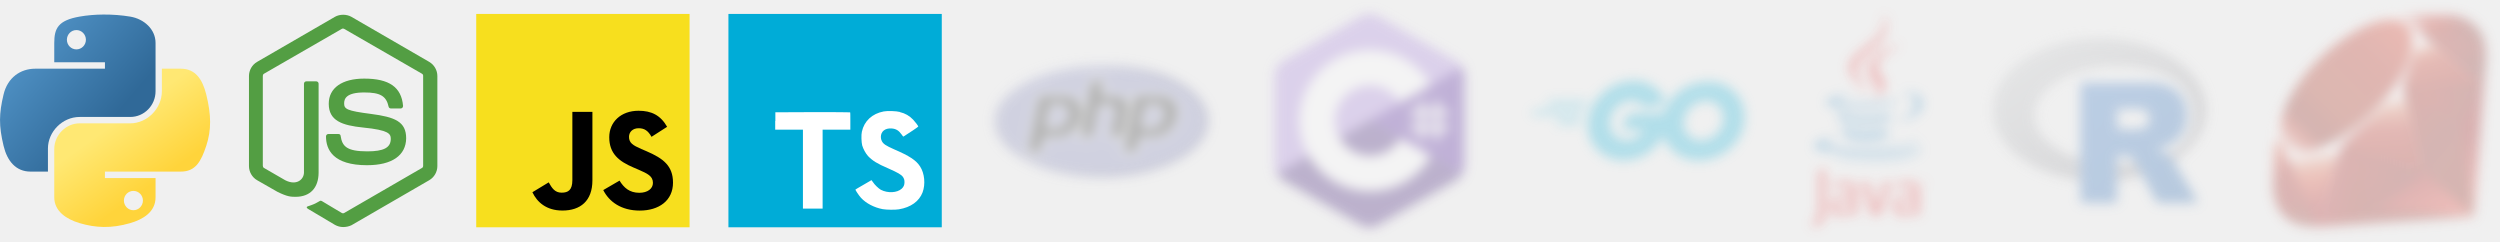
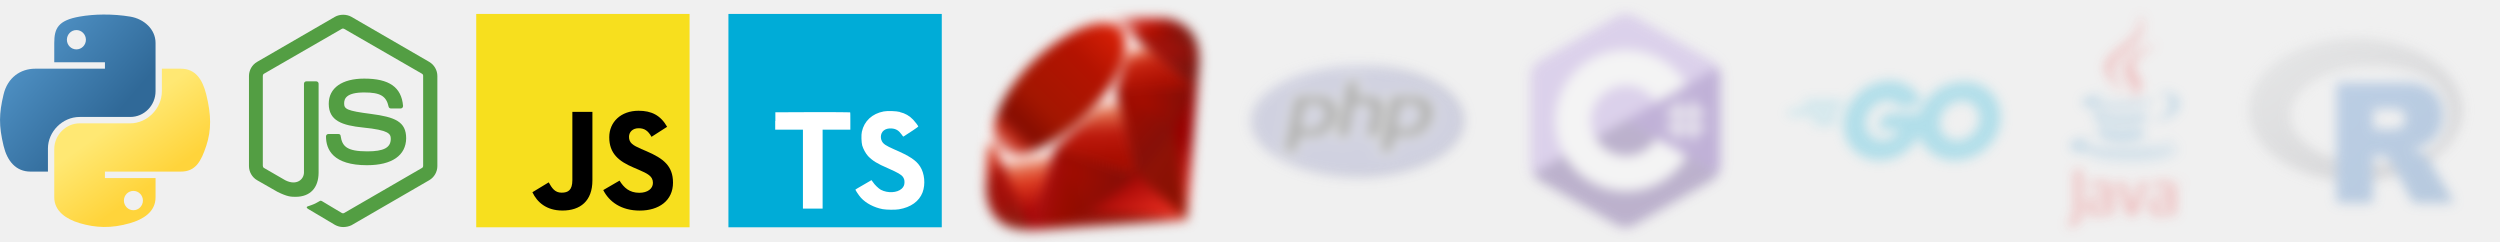
<svg xmlns="http://www.w3.org/2000/svg" xmlns:xlink="http://www.w3.org/1999/xlink" width="196.374mm" height="18.948mm" viewBox="0 0 196.374 18.948" version="1.1" id="svg4439" xml:space="preserve">
  <defs id="defs4436">
    <linearGradient id="linearGradient2795">
      <stop style="stop-color:#b8b8b8;stop-opacity:0.498;" offset="0" id="stop2797" />
      <stop style="stop-color:#7f7f7f;stop-opacity:0;" offset="1" id="stop2799" />
    </linearGradient>
    <linearGradient id="linearGradient2787">
      <stop style="stop-color:#7f7f7f;stop-opacity:0.5;" offset="0" id="stop2789" />
      <stop style="stop-color:#7f7f7f;stop-opacity:0;" offset="1" id="stop2791" />
    </linearGradient>
    <linearGradient id="linearGradient3676">
      <stop style="stop-color:#b2b2b2;stop-opacity:0.5;" offset="0" id="stop3678" />
      <stop style="stop-color:#b3b3b3;stop-opacity:0;" offset="1" id="stop3680" />
    </linearGradient>
    <linearGradient id="linearGradient3236">
      <stop style="stop-color:#f4f4f4;stop-opacity:1" offset="0" id="stop3244" />
      <stop style="stop-color:white;stop-opacity:1" offset="1" id="stop3240" />
    </linearGradient>
    <linearGradient id="linearGradient4671">
      <stop style="stop-color:#ffd43b;stop-opacity:1;" offset="0" id="stop4673" />
      <stop style="stop-color:#ffe873;stop-opacity:1" offset="1" id="stop4675" />
    </linearGradient>
    <linearGradient id="linearGradient4689">
      <stop style="stop-color:#5a9fd4;stop-opacity:1;" offset="0" id="stop4691" />
      <stop style="stop-color:#306998;stop-opacity:1;" offset="1" id="stop4693" />
    </linearGradient>
    <linearGradient x1="224.24" y1="144.757" x2="-65.309" y2="144.757" id="linearGradient2987" xlink:href="#linearGradient4671" gradientUnits="userSpaceOnUse" gradientTransform="translate(100.2702,99.61116)" />
    <linearGradient x1="172.942" y1="77.476" x2="26.67" y2="76.313" id="linearGradient2990" xlink:href="#linearGradient4689" gradientUnits="userSpaceOnUse" gradientTransform="translate(100.2702,99.61116)" />
    <linearGradient xlink:href="#linearGradient4671" id="linearGradient2255" gradientUnits="userSpaceOnUse" gradientTransform="matrix(0.562541,0,0,0.567972,-11.5974,-7.60954)" x1="224.24" y1="144.757" x2="-65.309" y2="144.757" />
    <linearGradient xlink:href="#linearGradient4689" id="linearGradient2258" gradientUnits="userSpaceOnUse" gradientTransform="matrix(0.562541,0,0,0.567972,-11.5974,-7.60954)" x1="172.942" y1="76.176" x2="26.67" y2="76.313" />
    <radialGradient xlink:href="#linearGradient2795" id="radialGradient2801" cx="61.519" cy="132.286" fx="61.519" fy="132.286" r="29.037" gradientTransform="matrix(1,0,0,0.177966,0,108.7434)" gradientUnits="userSpaceOnUse" />
    <linearGradient xlink:href="#linearGradient4671" id="linearGradient1475" gradientUnits="userSpaceOnUse" gradientTransform="matrix(0.07000499,0,0,0.07068085,10.2913,12.80773)" x1="150.961" y1="192.352" x2="112.031" y2="137.273" />
    <linearGradient xlink:href="#linearGradient4689" id="linearGradient1478" gradientUnits="userSpaceOnUse" gradientTransform="matrix(0.07000499,0,0,0.07068085,10.2913,12.80773)" x1="26.649" y1="20.604" x2="135.665" y2="114.398" />
    <linearGradient id="gradientFill-1" x1="0.741" x2="590.863" y1="3.666" y2="593.787" gradientUnits="userSpaceOnUse" spreadMethod="pad" gradientTransform="scale(1.221942,0.8183692)">
      <stop offset="0" stop-color="rgb(203,206,208)" stop-opacity="1" id="stop4628" />
      <stop offset="1" stop-color="rgb(132,131,139)" stop-opacity="1" id="stop4630" />
    </linearGradient>
    <linearGradient id="gradientFill-2" x1="301.026" x2="703.067" y1="151.401" y2="553.442" gradientUnits="userSpaceOnUse" spreadMethod="pad" gradientTransform="scale(0.9899476,1.010155)">
      <stop offset="0" stop-color="rgb(39,109,195)" stop-opacity="1" id="stop4633" />
      <stop offset="1" stop-color="rgb(22,92,170)" stop-opacity="1" id="stop4635" />
    </linearGradient>
    <linearGradient id="XMLID_17_-9" gradientUnits="userSpaceOnUse" x1="174.074" y1="215.549" x2="132.276" y2="141.753">
      <stop offset="0" style="stop-color:#FB7655" id="stop3272-4" />
      <stop offset="0" style="stop-color:#FB7655" id="stop3274-5" />
      <stop offset="0.41" style="stop-color:#E42B1E" id="stop3276-1" />
      <stop offset="0.99" style="stop-color:#990000" id="stop3278-0" />
      <stop offset="1" style="stop-color:#990000" id="stop3280-3" />
    </linearGradient>
    <linearGradient id="XMLID_18_-7" gradientUnits="userSpaceOnUse" x1="194.895" y1="153.558" x2="141.028" y2="117.409">
      <stop offset="0" style="stop-color:#871101" id="stop3285-8" />
      <stop offset="0" style="stop-color:#871101" id="stop3287-8" />
      <stop offset="0.99" style="stop-color:#911209" id="stop3289-6" />
      <stop offset="1" style="stop-color:#911209" id="stop3291-0" />
    </linearGradient>
    <linearGradient id="XMLID_19_-4" gradientUnits="userSpaceOnUse" x1="151.795" y1="217.785" x2="97.93" y2="181.638">
      <stop offset="0" style="stop-color:#871101" id="stop3296-6" />
      <stop offset="0" style="stop-color:#871101" id="stop3298-7" />
      <stop offset="0.99" style="stop-color:#911209" id="stop3300-6" />
      <stop offset="1" style="stop-color:#911209" id="stop3302-0" />
    </linearGradient>
    <linearGradient id="XMLID_20_-9" gradientUnits="userSpaceOnUse" x1="38.696" y1="127.391" x2="47.047" y2="181.661">
      <stop offset="0" style="stop-color:#FFFFFF" id="stop3307-7" />
      <stop offset="0" style="stop-color:#FFFFFF" id="stop3309-5" />
      <stop offset="0.23" style="stop-color:#E57252" id="stop3311-9" />
      <stop offset="0.46" style="stop-color:#DE3B20" id="stop3313-7" />
      <stop offset="0.99" style="stop-color:#A60003" id="stop3315-8" />
      <stop offset="1" style="stop-color:#A60003" id="stop3317-5" />
    </linearGradient>
    <linearGradient id="XMLID_21_-3" gradientUnits="userSpaceOnUse" x1="96.133" y1="76.715" x2="99.21" y2="132.102">
      <stop offset="0" style="stop-color:#FFFFFF" id="stop3322-3" />
      <stop offset="0" style="stop-color:#FFFFFF" id="stop3324-8" />
      <stop offset="0.23" style="stop-color:#E4714E" id="stop3326-3" />
      <stop offset="0.56" style="stop-color:#BE1A0D" id="stop3328-7" />
      <stop offset="0.99" style="stop-color:#A80D00" id="stop3330-9" />
      <stop offset="1" style="stop-color:#A80D00" id="stop3332-3" />
    </linearGradient>
    <linearGradient id="XMLID_22_-7" gradientUnits="userSpaceOnUse" x1="147.103" y1="25.521" x2="156.314" y2="65.216">
      <stop offset="0" style="stop-color:#FFFFFF" id="stop3337-8" />
      <stop offset="0" style="stop-color:#FFFFFF" id="stop3339-7" />
      <stop offset="0.18" style="stop-color:#E46342" id="stop3341-4" />
      <stop offset="0.4" style="stop-color:#C82410" id="stop3343-1" />
      <stop offset="0.99" style="stop-color:#A80D00" id="stop3345-9" />
      <stop offset="1" style="stop-color:#A80D00" id="stop3347-0" />
    </linearGradient>
    <linearGradient id="XMLID_23_-9" gradientUnits="userSpaceOnUse" x1="118.976" y1="11.541" x2="158.669" y2="-8.305">
      <stop offset="0" style="stop-color:#FFFFFF" id="stop3352-8" />
      <stop offset="0" style="stop-color:#FFFFFF" id="stop3354-8" />
      <stop offset="0.54" style="stop-color:#C81F11" id="stop3356-5" />
      <stop offset="0.99" style="stop-color:#BF0905" id="stop3358-8" />
      <stop offset="1" style="stop-color:#BF0905" id="stop3360-4" />
    </linearGradient>
    <linearGradient id="XMLID_24_-3" gradientUnits="userSpaceOnUse" x1="3.903" y1="113.555" x2="7.17" y2="146.263">
      <stop offset="0" style="stop-color:#FFFFFF" id="stop3365-7" />
      <stop offset="0" style="stop-color:#FFFFFF" id="stop3367-1" />
      <stop offset="0.31" style="stop-color:#DE4024" id="stop3369-3" />
      <stop offset="0.99" style="stop-color:#BF190B" id="stop3371-8" />
      <stop offset="1" style="stop-color:#BF190B" id="stop3373-0" />
    </linearGradient>
    <linearGradient id="XMLID_25_-9" gradientUnits="userSpaceOnUse" x1="-18.556" y1="155.105" x2="135.015" y2="-2.809">
      <stop offset="0" style="stop-color:#BD0012" id="stop3380-7" />
      <stop offset="0" style="stop-color:#BD0012" id="stop3382-9" />
      <stop offset="0.07" style="stop-color:#FFFFFF" id="stop3384-9" />
      <stop offset="0.17" style="stop-color:#FFFFFF" id="stop3386-3" />
      <stop offset="0.27" style="stop-color:#C82F1C" id="stop3388-2" />
      <stop offset="0.33" style="stop-color:#820C01" id="stop3390-4" />
      <stop offset="0.46" style="stop-color:#A31601" id="stop3392-3" />
      <stop offset="0.72" style="stop-color:#B31301" id="stop3394-7" />
      <stop offset="0.99" style="stop-color:#E82609" id="stop3396-1" />
      <stop offset="1" style="stop-color:#E82609" id="stop3398-2" />
    </linearGradient>
    <linearGradient id="XMLID_26_-2" gradientUnits="userSpaceOnUse" x1="99.075" y1="171.033" x2="52.818" y2="159.617">
      <stop offset="0" style="stop-color:#8C0C01" id="stop3403-0" />
      <stop offset="0" style="stop-color:#8C0C01" id="stop3405-2" />
      <stop offset="0.54" style="stop-color:#990C00" id="stop3407-1" />
      <stop offset="0.99" style="stop-color:#A80D0E" id="stop3409-7" />
      <stop offset="1" style="stop-color:#A80D0E" id="stop3411-5" />
    </linearGradient>
    <linearGradient id="XMLID_27_-1" gradientUnits="userSpaceOnUse" x1="178.526" y1="115.515" x2="137.433" y2="78.684">
      <stop offset="0" style="stop-color:#7E110B" id="stop3416-7" />
      <stop offset="0" style="stop-color:#7E110B" id="stop3418-4" />
      <stop offset="0.99" style="stop-color:#9E0C00" id="stop3420-1" />
      <stop offset="1" style="stop-color:#9E0C00" id="stop3422-7" />
    </linearGradient>
    <linearGradient id="XMLID_28_-1" gradientUnits="userSpaceOnUse" x1="193.624" y1="47.937" x2="173.154" y2="26.054">
      <stop offset="0" style="stop-color:#79130D" id="stop3427-1" />
      <stop offset="0" style="stop-color:#79130D" id="stop3429-1" />
      <stop offset="0.99" style="stop-color:#9E120B" id="stop3431-7" />
      <stop offset="1" style="stop-color:#9E120B" id="stop3433-0" />
    </linearGradient>
    <radialGradient id="XMLID_29_-4" cx="143.832" cy="79.388" r="50.358" gradientUnits="userSpaceOnUse">
      <stop offset="0" style="stop-color:#A80D00" id="stop3440-0" />
      <stop offset="0" style="stop-color:#A80D00" id="stop3442-8" />
      <stop offset="0.99" style="stop-color:#7E0E08" id="stop3444-5" />
      <stop offset="1" style="stop-color:#7E0E08" id="stop3446-1" />
    </radialGradient>
    <radialGradient id="XMLID_30_-6" cx="74.092" cy="145.751" r="66.944" gradientUnits="userSpaceOnUse">
      <stop offset="0" style="stop-color:#A30C00" id="stop3451-6" />
      <stop offset="0" style="stop-color:#A30C00" id="stop3453-2" />
      <stop offset="0.99" style="stop-color:#800E08" id="stop3455-1" />
      <stop offset="1" style="stop-color:#800E08" id="stop3457-9" />
    </radialGradient>
    <linearGradient id="XMLID_31_-6" gradientUnits="userSpaceOnUse" x1="26.67" y1="197.336" x2="9.989" y2="140.742">
      <stop offset="0" style="stop-color:#8B2114" id="stop3462-4" />
      <stop offset="0" style="stop-color:#8B2114" id="stop3464-8" />
      <stop offset="0.43" style="stop-color:#9E100A" id="stop3466-0" />
      <stop offset="0.99" style="stop-color:#B3100C" id="stop3468-8" />
      <stop offset="1" style="stop-color:#B3100C" id="stop3470-1" />
    </linearGradient>
    <linearGradient id="XMLID_32_-0" gradientUnits="userSpaceOnUse" x1="154.641" y1="9.798" x2="192.039" y2="26.306">
      <stop offset="0" style="stop-color:#B31000" id="stop3475-2" />
      <stop offset="0" style="stop-color:#B31000" id="stop3477-2" />
      <stop offset="0.44" style="stop-color:#910F08" id="stop3479-9" />
      <stop offset="0.99" style="stop-color:#791C12" id="stop3481-7" />
      <stop offset="1" style="stop-color:#791C12" id="stop3483-5" />
    </linearGradient>
    <linearGradient y2="141.753" x2="132.276" y1="215.549" x1="174.074" gradientUnits="userSpaceOnUse" id="linearGradient3448" xlink:href="#XMLID_17_-9" />
    <clipPath clipPathUnits="userSpaceOnUse" id="clipPath3444">
      <path d="M 11.52,162 C 11.52,81.677 135.307,16.561 288,16.561 v 0 c 152.693,0 276.481,65.116 276.481,145.439 v 0 c 0,80.322 -123.788,145.439 -276.481,145.439 v 0 C 135.307,307.439 11.52,242.322 11.52,162" id="path3446" />
    </clipPath>
    <radialGradient cx="0" cy="0" fx="0" fy="0" gradientTransform="matrix(363.0579,0,0,-363.0579,177.52,256.3071)" gradientUnits="userSpaceOnUse" id="radialGradient3452" r="1" spreadMethod="pad">
      <stop id="stop3454" offset="0" style="stop-opacity:1;stop-color:#aeb2d5" />
      <stop id="stop3456" offset="0.3" style="stop-opacity:1;stop-color:#aeb2d5" />
      <stop id="stop3458" offset="0.75" style="stop-opacity:1;stop-color:#484c89" />
      <stop id="stop3460" offset="1" style="stop-opacity:1;stop-color:#484c89" />
    </radialGradient>
    <clipPath clipPathUnits="userSpaceOnUse" id="clipPath3468">
      <path d="M 0,324 H 576 V 0 H 0 Z" id="path3470" />
    </clipPath>
    <clipPath clipPathUnits="userSpaceOnUse" id="clipPath3480">
      <path d="M 0,324 H 576 V 0 H 0 Z" id="path3482" />
    </clipPath>
    <filter style="color-interpolation-filters:sRGB" id="filter6047" x="-0.065" y="-0.085" width="1.131" height="1.169">
      <feGaussianBlur stdDeviation="19.622" id="feGaussianBlur6049" />
    </filter>
    <filter style="color-interpolation-filters:sRGB" id="filter6051" x="-0.065" y="-0.065" width="1.131" height="1.131">
      <feGaussianBlur stdDeviation="5.391" id="feGaussianBlur6053" />
    </filter>
    <filter style="color-interpolation-filters:sRGB" id="filter6055" x="-0.065" y="-0.175" width="1.131" height="1.35">
      <feGaussianBlur stdDeviation="5.589" id="feGaussianBlur6057" />
    </filter>
    <filter style="color-interpolation-filters:sRGB" id="filter6059" x="-0.121" y="-0.065" width="1.243" height="1.131">
      <feGaussianBlur stdDeviation="17.934" id="feGaussianBlur6061" />
    </filter>
    <filter style="color-interpolation-filters:sRGB" id="filter6063" x="-0.073" y="-0.065" width="1.147" height="1.131">
      <feGaussianBlur stdDeviation="7.816" id="feGaussianBlur6065" />
    </filter>
    <filter style="color-interpolation-filters:sRGB" id="filter6067" x="-0.065" y="-0.124" width="1.131" height="1.248">
      <feGaussianBlur stdDeviation="15.046" id="feGaussianBlur6069" />
    </filter>
  </defs>
  <g id="layer1" transform="translate(3.530972,-13.16958)">
    <g id="g6099" transform="matrix(1.193076,0,0,1.193076,-18.03503,-2.707239)">
      <path style="fill:url(#linearGradient1478);fill-opacity:1;stroke-width:0.124" d="m 18.991,14.264 c -0.57,0.003 -1.115,0.051 -1.594,0.136 -1.412,0.249 -1.668,0.772 -1.668,1.734 v 1.272 h 3.337 v 0.424 h -3.337 -1.252 c -0.97,0 -1.819,0.583 -2.084,1.692 -0.306,1.271 -0.32,2.064 0,3.391 0.237,0.988 0.804,1.692 1.773,1.692 h 1.147 v -1.524 c 0,-1.101 0.953,-2.073 2.084,-2.073 h 3.333 c 0.928,0 1.668,-0.764 1.668,-1.696 V 16.135 c 0,-0.904 -0.763,-1.584 -1.668,-1.734 -0.573,-0.095 -1.168,-0.139 -1.738,-0.136 z m -1.804,1.023 c 0.345,0 0.626,0.286 0.626,0.638 -10e-7,0.35 -0.281,0.634 -0.626,0.634 -0.346,0 -0.626,-0.283 -0.626,-0.634 0,-0.352 0.28,-0.638 0.626,-0.638 z" id="path1948" />
      <path style="fill:url(#linearGradient1475);fill-opacity:1;stroke-width:0.124" d="m 22.814,17.83 v 1.482 c 0,1.149 -0.974,2.116 -2.084,2.116 h -3.333 c -0.913,0 -1.668,0.781 -1.668,1.696 v 3.177 c 0,0.904 0.786,1.436 1.668,1.696 1.056,0.311 2.069,0.367 3.333,0 0.84,-0.243 1.668,-0.733 1.668,-1.696 v -1.272 h -3.333 v -0.424 h 3.333 1.668 c 0.97,0 1.331,-0.676 1.668,-1.692 0.348,-1.045 0.334,-2.05 0,-3.391 -0.24,-0.965 -0.697,-1.692 -1.668,-1.692 z m -1.874,8.046 c 0.346,1e-6 0.626,0.283 0.626,0.634 0,0.352 -0.28,0.638 -0.626,0.638 -0.345,0 -0.626,-0.286 -0.626,-0.638 0,-0.35 0.281,-0.634 0.626,-0.634 z" id="path1950" />
    </g>
-     <g id="g4656" transform="matrix(0.02324062,0,0,0.02324062,152.9699,16.11202)" style="opacity:0.262;mix-blend-mode:normal;filter:url(#filter6047)">
+     <g id="g4656" transform="matrix(0.02324062,0,0,0.02324062,173.0783,16.11202)" style="opacity:0.262;mix-blend-mode:normal;filter:url(#filter6047)">
      <path d="M 361.453,485.937 C 162.329,485.937 0.906,377.828 0.906,244.469 0.906,111.109 162.329,3 361.453,3 560.578,3 722,111.109 722,244.469 722,377.828 560.578,485.937 361.453,485.937 Z M 416.641,97.406 c -151.352,0 -274.047,73.908 -274.047,165.078 0,91.17 122.695,165.078 274.047,165.078 151.351,0 263.046,-50.529 263.046,-165.078 0,-114.513 -111.695,-165.078 -263.046,-165.078 z" fill="url(#gradientFill-1)" fill-rule="evenodd" id="path4640" style="fill:url(#gradientFill-1)" />
      <path d="m 550,377 c 0,0 21.822,6.585 34.5,13 4.399,2.226 12.01,6.668 17.5,12.5 5.378,5.712 8,11.5 8,11.5 L 696,559 557,559.062 492,437 c 0,0 -13.31,-22.869 -21.5,-29.5 -6.832,-5.531 -9.745,-7.5 -16.5,-7.5 -4.702,0 -33.026,0 -33.026,0 L 421,558.974 298,559.026 V 152.938 h 247 c 0,0 112.5,2.029 112.5,109.062 0,107.033 -107.5,115 -107.5,115 z m -53.5,-135.976 -74.463,-0.048 -0.037,69.05 74.5,-0.024 c 0,0 34.5,-0.107 34.5,-35.125 0,-35.722 -34.5,-33.853 -34.5,-33.853 z" fill="url(#gradientFill-2)" fill-rule="evenodd" id="path4642" style="fill:url(#gradientFill-2)" />
    </g>
-     <g style="overflow:visible;opacity:0.262;mix-blend-mode:normal;filter:url(#filter6051)" id="g4994" transform="matrix(0.08458422,0,0,0.08458422,174.9899,14.28728)">
-       <polygon style="fill:url(#linearGradient3448);fill-rule:evenodd" clip-rule="evenodd" points="186.849,187.641 198.13,39.95 153.5,130.41 40.38,197.58 " id="polygon3282" />
-       <polygon style="fill:url(#XMLID_18_-7);fill-rule:evenodd" clip-rule="evenodd" points="174.5,100.65 140.209,145.93 187.089,187.54 " id="polygon3293" />
-       <polygon style="fill:url(#XMLID_19_-4);fill-rule:evenodd" clip-rule="evenodd" points="95.03,180.3 40.87,197.391 187.259,187.54 " id="polygon3304" />
-       <polygon style="fill:url(#XMLID_20_-9);fill-rule:evenodd" clip-rule="evenodd" points="64.04,121.93 13.34,132.771 41,197.41 " id="polygon3319" />
-       <polygon style="fill:url(#XMLID_21_-3);fill-rule:evenodd" clip-rule="evenodd" points="119,63.14 58.33,120.01 140.2,146.18 " id="polygon3334" />
-       <polygon style="fill:url(#XMLID_22_-7);fill-rule:evenodd" clip-rule="evenodd" points="135.97,17.47 120,69.1 193.32,64.31 " id="polygon3349" />
-       <polygon style="fill:url(#XMLID_23_-9);fill-rule:evenodd" clip-rule="evenodd" points="132.77,19.41 111.49,0.52 166.5,0.77 " id="polygon3362" />
-       <polygon style="fill:url(#XMLID_24_-3);fill-rule:evenodd" clip-rule="evenodd" points="14.13,132.32 2.7,101.62 0,158.09 " id="polygon3375" />
+     <g style="overflow:visible;opacity:1;mix-blend-mode:normal;filter:url(#filter6051)" id="g4994" transform="matrix(0.08458422,0,0,0.08458422,73.91119,14.54061)">
+       <polygon style="fill:url(#linearGradient3448);fill-rule:evenodd" clip-rule="evenodd" points="153.5,130.41 40.38,197.58 186.849,187.641 198.13,39.95 " id="polygon3282" />
+       <polygon style="fill:url(#XMLID_18_-7);fill-rule:evenodd" clip-rule="evenodd" points="187.089,187.54 174.5,100.65 140.209,145.93 " id="polygon3293" />
+       <polygon style="fill:url(#XMLID_19_-4);fill-rule:evenodd" clip-rule="evenodd" points="187.259,187.54 95.03,180.3 40.87,197.391 " id="polygon3304" />
+       <polygon style="fill:url(#XMLID_20_-9);fill-rule:evenodd" clip-rule="evenodd" points="41,197.41 64.04,121.93 13.34,132.771 " id="polygon3319" />
+       <polygon style="fill:url(#XMLID_21_-3);fill-rule:evenodd" clip-rule="evenodd" points="140.2,146.18 119,63.14 58.33,120.01 " id="polygon3334" />
+       <polygon style="fill:url(#XMLID_22_-7);fill-rule:evenodd" clip-rule="evenodd" points="193.32,64.31 135.97,17.47 120,69.1 " id="polygon3349" />
+       <polygon style="fill:url(#XMLID_23_-9);fill-rule:evenodd" clip-rule="evenodd" points="166.5,0.77 132.77,19.41 111.49,0.52 " id="polygon3362" />
+       <polygon style="fill:url(#XMLID_24_-3);fill-rule:evenodd" clip-rule="evenodd" points="0,158.09 14.13,132.32 2.7,101.62 " id="polygon3375" />
      <path style="fill:#ffffff;fill-rule:evenodd" clip-rule="evenodd" d="m 1.94,100.65 11.5,32.62 49.97,-11.211 57.05,-53.02 L 136.56,17.9 111.209,0 68.109,16.13 C 54.53,28.76 28.18,53.75 27.23,54.22 26.29,54.7 9.83,85.81 1.94,100.65 Z" id="path3377" />
      <path style="fill:url(#XMLID_25_-9);fill-rule:evenodd" clip-rule="evenodd" d="m 42.32,42.05 c 29.43,-29.18 67.37,-46.42 81.93,-31.73 14.551,14.69 -0.88,50.39 -30.31,79.56 -29.43,29.17 -66.9,47.36 -81.45,32.67 -14.56,-14.68 0.4,-51.33 29.83,-80.5 z" id="path3400" />
      <path style="fill:url(#XMLID_26_-2);fill-rule:evenodd" clip-rule="evenodd" d="m 41,197.38 22.86,-75.72 75.92,24.39 C 112.33,171.79 81.8,193.55 41,197.38 Z" id="path3413" />
      <path style="fill:url(#XMLID_27_-1);fill-rule:evenodd" clip-rule="evenodd" d="m 120.56,68.89 19.49,77.2 C 162.98,121.98 183.56,96.06 193.639,64 Z" id="path3424" />
      <path style="fill:url(#XMLID_28_-1);fill-rule:evenodd" clip-rule="evenodd" d="m 193.44,64.39 c 7.8,-23.54 9.6,-57.31 -27.181,-63.58 l -30.18,16.67 z" id="path3435" />
      <path style="fill:#9e1209;fill-rule:evenodd" clip-rule="evenodd" d="m 0,157.75 c 1.08,38.851 29.11,39.43 41.05,39.771 L 13.47,133.11 Z" id="path3437" />
      <path style="fill:url(#XMLID_29_-4);fill-rule:evenodd" clip-rule="evenodd" d="m 120.669,69.01 c 17.62,10.83 53.131,32.58 53.851,32.98 1.119,0.63 15.31,-23.93 18.53,-37.81 z" id="path3448" />
      <path style="fill:url(#XMLID_30_-6);fill-rule:evenodd" clip-rule="evenodd" d="m 63.83,121.66 30.56,58.96 c 18.07,-9.8 32.22,-21.74 45.18,-34.53 z" id="path3459" />
      <path style="fill:url(#XMLID_31_-6);fill-rule:evenodd" clip-rule="evenodd" d="m 13.35,133.19 -4.33,51.56 c 8.17,11.16 19.41,12.13 31.2,11.26 -8.53,-21.23 -25.57,-63.68 -26.87,-62.82 z" id="path3472" />
      <path style="fill:url(#XMLID_32_-0);fill-rule:evenodd" clip-rule="evenodd" d="m 135.9,17.61 60.71,8.52 C 193.37,12.4 183.42,3.54 166.46,0.77 Z" id="path3485" />
    </g>
    <g id="g5010" transform="matrix(0.04189668,0,0,0.04189668,53.68625,14.26402)">
      <path class="st0" d="M 0,200 V 0 H 400 V 400 H 0" id="path4998" />
      <path class="st1" d="M 87.7,200.7 V 217 h 52 v 148 h 36.9 V 217 h 52 v -16 c 0,-9 0,-16.3 -0.4,-16.5 0,-0.3 -31.7,-0.4 -70.2,-0.4 l -70,0.3 v 16.4 z M 321.4,184 c 10.2,2.4 18,7 25,14.3 3.7,4 9.2,11 9.6,12.8 0,0.6 -17.3,12.3 -27.8,18.8 -0.4,0.3 -2,-1.4 -3.6,-4 -5.2,-7.4 -10.5,-10.6 -18.8,-11.2 -12,-0.8 -20,5.5 -20,16 0,3.2 0.6,5 1.8,7.6 2.7,5.5 7.7,8.8 23.2,15.6 28.6,12.3 41,20.4 48.5,32 8.5,13 10.4,33.4 4.7,48.7 -6.4,16.7 -22,28 -44.3,31.7 -7,1.2 -23,1 -30.5,-0.3 -16,-3 -31.3,-11 -40.7,-21.3 -3.7,-4 -10.8,-14.7 -10.4,-15.4 l 3.8,-2.4 15,-8.7 11.3,-6.6 2.6,3.5 c 3.3,5.2 10.7,12.2 15,14.6 13,6.7 30.4,5.8 39,-2 3.7,-3.4 5.3,-7 5.3,-12 0,-4.6 -0.7,-6.7 -3,-10.2 -3.2,-4.4 -9.6,-8 -27.6,-16 -20.7,-8.8 -29.5,-14.4 -37.7,-23 -4.7,-5.2 -9,-13.3 -11,-20 -1.5,-5.8 -2,-20 -0.6,-25.7 4.3,-20 19.4,-34 41,-38 7,-1.4 23.5,-0.8 30.4,1 z" id="path5000" />
    </g>
    <g id="g5024" transform="matrix(0.02660106,0,0,0.02660106,33.87615,14.26402)">
      <rect width="630" height="630" fill="#f7df1e" id="rect5012" x="0" y="0" />
      <path d="m 423.2,492.19 c 12.69,20.72 29.2,35.95 58.4,35.95 24.53,0 40.2,-12.26 40.2,-29.2 0,-20.3 -16.1,-27.49 -43.1,-39.3 l -14.8,-6.35 c -42.72,-18.2 -71.1,-41 -71.1,-89.2 0,-44.4 33.83,-78.2 86.7,-78.2 37.64,0 64.7,13.1 84.2,47.4 l -46.1,29.6 c -10.15,-18.2 -21.1,-25.37 -38.1,-25.37 -17.34,0 -28.33,11 -28.33,25.37 0,17.76 11,24.95 36.4,35.95 l 14.8,6.34 c 50.3,21.57 78.7,43.56 78.7,93 0,53.3 -41.87,82.5 -98.1,82.5 -54.98,0 -90.5,-26.2 -107.88,-60.54 z m -209.13,5.13 c 9.3,16.5 17.76,30.45 38.1,30.45 19.45,0 31.72,-7.61 31.72,-37.2 v -201.3 h 59.2 v 202.1 c 0,61.3 -35.94,89.2 -88.4,89.2 -47.4,0 -74.85,-24.53 -88.81,-54.075 z" id="path5014" />
    </g>
-     <g id="g5065" transform="matrix(0.08159527,0,0,0.08159527,116.7412,19.51558)" style="opacity:0.262;mix-blend-mode:normal;filter:url(#filter6055)">
+     <g id="g5065" transform="matrix(0.08159527,0,0,0.08159527,136.8496,19.51558)" style="opacity:0.262;mix-blend-mode:normal;filter:url(#filter6055)">
      <g id="g5034">
        <g id="g5032">
          <g id="g5030">
            <path class="st0" d="M 15.5,23.2 C 15.1,23.2 15,23 15.2,22.7 L 17.3,20 c 0.2,-0.3 0.7,-0.5 1.1,-0.5 h 35.7 c 0.4,0 0.5,0.3 0.3,0.6 l -1.7,2.6 c -0.2,0.3 -0.7,0.6 -1,0.6 z" id="path5028" />
          </g>
        </g>
      </g>
      <g id="g5042">
        <g id="g5040">
          <g id="g5038">
            <path class="st0" d="M 0.4,32.4 C 0,32.4 -0.1,32.2 0.1,31.9 l 2.1,-2.7 c 0.2,-0.3 0.7,-0.5 1.1,-0.5 h 45.6 c 0.4,0 0.6,0.3 0.5,0.6 l -0.8,2.4 c -0.1,0.4 -0.5,0.6 -0.9,0.6 z" id="path5036" />
          </g>
        </g>
      </g>
      <g id="g5050">
        <g id="g5048">
          <g id="g5046">
            <path class="st0" d="m 24.6,41.6 c -0.4,0 -0.5,-0.3 -0.3,-0.6 l 1.4,-2.5 c 0.2,-0.3 0.6,-0.6 1,-0.6 h 20 c 0.4,0 0.6,0.3 0.6,0.7 L 47.1,41 c 0,0.4 -0.4,0.7 -0.7,0.7 z" id="path5044" />
          </g>
        </g>
      </g>
      <g id="g5063">
        <g id="CXHf1q_3_">
          <g id="g5060">
            <g id="g5054">
              <path class="st0" d="m 128.4,21.4 c -6.3,1.6 -10.6,2.8 -16.8,4.4 -1.5,0.4 -1.6,0.5 -2.9,-1 -1.5,-1.7 -2.6,-2.8 -4.7,-3.8 -6.3,-3.1 -12.4,-2.2 -18.1,1.5 -6.8,4.4 -10.3,10.9 -10.2,19 0.1,8 5.6,14.6 13.5,15.7 6.8,0.9 12.5,-1.5 17,-6.6 0.9,-1.1 1.7,-2.3 2.7,-3.7 -3.6,0 -8.1,0 -19.3,0 -2.1,0 -2.6,-1.3 -1.9,-3 1.3,-3.1 3.7,-8.3 5.1,-10.9 0.3,-0.6 1,-1.6 2.5,-1.6 5.1,0 23.9,0 36.4,0 -0.2,2.7 -0.2,5.4 -0.6,8.1 -1.1,7.2 -3.8,13.8 -8.2,19.6 -7.2,9.5 -16.6,15.4 -28.5,17 C 84.6,77.4 75.5,75.5 67.5,69.5 60.1,63.9 55.9,56.5 54.8,47.3 53.5,36.4 56.7,26.6 63.3,18 70.4,8.7 79.8,2.8 91.3,0.7 c 9.4,-1.7 18.4,-0.6 26.5,4.9 5.3,3.5 9.1,8.3 11.6,14.1 0.6,0.9 0.2,1.4 -1,1.7 z" id="path5052" />
            </g>
            <g id="g5058">
              <path class="st0" d="m 161.5,76.7 c -9.1,-0.2 -17.4,-2.8 -24.4,-8.8 -5.9,-5.1 -9.6,-11.6 -10.8,-19.3 -1.8,-11.3 1.3,-21.3 8.1,-30.2 7.3,-9.6 16.1,-14.6 28,-16.7 10.2,-1.8 19.8,-0.8 28.5,5.1 7.9,5.4 12.8,12.7 14.1,22.3 1.7,13.5 -2.2,24.5 -11.5,33.9 -6.6,6.7 -14.7,10.9 -24,12.8 -2.7,0.5 -5.4,0.6 -8,0.9 z M 185.3,36.3 C 185.2,35 185.2,34 185,33 183.2,23.1 174.1,17.5 164.6,19.7 c -9.3,2.1 -15.3,8 -17.5,17.4 -1.8,7.8 2,15.7 9.2,18.9 5.5,2.4 11,2.1 16.3,-0.6 7.9,-4.1 12.2,-10.5 12.7,-19.1 z" id="path5056" />
            </g>
          </g>
        </g>
      </g>
    </g>
-     <g style="overflow:visible;opacity:0.262;mix-blend-mode:normal;filter:url(#filter6059)" id="g5140" transform="matrix(0.02542833,0,0,0.02542833,138.7402,14.26402)">
+     <g style="overflow:visible;opacity:0.262;mix-blend-mode:normal;filter:url(#filter6059)" id="g5140" transform="matrix(0.02542833,0,0,0.02542833,158.8486,14.26402)">
      <g id="g5119">
        <path fill-rule="evenodd" clip-rule="evenodd" fill="#0074bd" d="m 117.151,349.592 c 0,0 -17.265,10.049 12.301,13.44 35.824,4.09 54.13,3.501 93.596,-3.959 0,0 10.397,6.504 24.892,12.137 -88.501,37.917 -200.296,-2.197 -130.789,-21.618 z" id="path5093" />
        <path fill-rule="evenodd" clip-rule="evenodd" fill="#0074bd" d="m 106.331,300.104 c 0,0 -19.367,14.339 10.221,17.397 38.271,3.951 68.483,4.275 120.792,-5.792 0,0 7.218,7.332 18.585,11.339 -106.986,31.294 -226.147,2.462 -149.598,-22.944 z" id="path5095" />
        <path fill-rule="evenodd" clip-rule="evenodd" fill="#ea2d2e" d="m 197.494,216.145 c 21.818,25.115 -5.721,47.697 -5.721,47.697 0,0 55.367,-28.577 29.945,-64.38 -23.752,-33.373 -41.962,-49.951 56.623,-107.124 10e-4,0 -154.754,38.641 -80.847,123.807 z" id="path5097" />
        <path fill-rule="evenodd" clip-rule="evenodd" fill="#0074bd" d="m 314.542,386.202 c 0,0 12.781,10.536 -14.077,18.684 -51.071,15.469 -212.604,20.135 -257.47,0.619 -16.117,-7.02 14.121,-16.75 23.635,-18.805 9.92,-2.146 15.584,-1.754 15.584,-1.754 -17.937,-12.631 -115.935,24.807 -49.772,35.544 180.429,29.246 328.895,-13.173 282.1,-34.288 z" id="path5099" />
        <path fill-rule="evenodd" clip-rule="evenodd" fill="#0074bd" d="m 125.46,248.822 c 0,0 -82.155,19.519 -29.092,26.613 22.412,2.999 67.063,2.309 108.685,-1.183 34.006,-2.854 68.133,-8.958 68.133,-8.958 0,0 -11.982,5.14 -20.657,11.06 -83.444,21.947 -244.612,11.726 -198.207,-10.712 39.227,-18.977 71.138,-16.82 71.138,-16.82 z" id="path5101" />
        <path fill-rule="evenodd" clip-rule="evenodd" fill="#0074bd" d="m 272.846,331.198 c 84.818,-44.063 45.597,-86.412 18.223,-80.708 -6.694,1.397 -9.697,2.607 -9.697,2.607 0,0 2.494,-3.907 7.243,-5.588 54.155,-19.03 95.794,56.146 -17.464,85.919 -0.001,0 1.302,-1.18 1.695,-2.23 z" id="path5103" />
        <path fill-rule="evenodd" clip-rule="evenodd" fill="#ea2d2e" d="m 221.719,0 c 0,0 46.963,46.99 -44.557,119.227 -73.393,57.969 -16.734,91.009 -0.026,128.778 C 134.291,209.352 102.865,175.321 123.944,143.653 154.898,97.174 240.663,74.632 221.719,0 Z" id="path5105" />
        <path fill-rule="evenodd" clip-rule="evenodd" fill="#0074bd" d="m 133.799,450.637 c 81.397,5.204 206.426,-2.896 209.385,-41.415 0,0 -5.688,14.602 -67.276,26.188 -69.481,13.081 -155.197,11.558 -206.016,3.167 0,0 10.411,8.617 63.907,12.06 z" id="path5107" />
        <path fill-rule="evenodd" clip-rule="evenodd" fill="#ea2d2e" d="m 339.426,519.716 h -2.479 v -1.385 h 6.676 v 1.385 h -2.469 v 6.928 h -1.729 v -6.928 z m 13.33,0.351 h -0.032 l -2.461,6.576 h -1.132 l -2.446,-6.576 h -0.025 v 6.576 h -1.638 v -8.313 h 2.402 l 2.264,5.885 2.271,-5.885 h 2.388 v 8.313 h -1.59 v -6.576 z" id="path5109" />
        <path fill-rule="evenodd" clip-rule="evenodd" fill="#ea2d2e" d="m 120.461,597.813 c -7.676,6.654 -15.793,10.396 -23.079,10.396 -10.378,0 -16.007,-6.236 -16.007,-16.216 0,-10.803 6.027,-18.71 30.163,-18.71 h 8.923 z m 21.189,23.903 V 547.72 c 0,-18.915 -10.787,-31.396 -36.782,-31.396 -15.168,0 -28.467,3.75 -39.278,8.525 l 3.111,13.106 c 8.515,-3.127 19.526,-6.031 30.337,-6.031 14.978,0 21.423,6.031 21.423,18.505 v 9.356 h -7.485 c -36.383,0 -52.798,14.11 -52.798,35.336 0,18.285 10.819,28.682 31.185,28.682 13.088,0 22.87,-5.405 32.001,-13.315 l 1.663,11.228 z" id="path5111" />
        <path fill-rule="evenodd" clip-rule="evenodd" fill="#ea2d2e" d="M 212.362,621.716 H 185.939 L 154.132,518.214 h 23.077 l 19.743,63.6 4.391,19.109 c 9.965,-27.639 17.032,-55.701 20.566,-82.709 h 22.445 c -6.002,34.08 -16.831,71.492 -31.992,103.502 z" id="path5113" />
        <path fill-rule="evenodd" clip-rule="evenodd" fill="#ea2d2e" d="m 313.755,597.813 c -7.701,6.654 -15.82,10.396 -23.086,10.396 -10.382,0 -16.011,-6.236 -16.011,-16.216 0,-10.803 6.039,-18.71 30.154,-18.71 h 8.942 v 24.53 z m 21.196,23.903 V 547.72 c 0,-18.915 -10.818,-31.396 -36.789,-31.396 -15.188,0 -28.484,3.75 -39.295,8.525 l 3.116,13.106 c 8.519,-3.127 19.545,-6.031 30.355,-6.031 14.96,0 21.416,6.031 21.416,18.505 v 9.356 h -7.485 c -36.391,0 -52.801,14.11 -52.801,35.336 0,18.285 10.804,28.682 31.169,28.682 13.099,0 22.862,-5.405 32.018,-13.315 l 1.674,11.228 z" id="path5115" />
        <path fill-rule="evenodd" clip-rule="evenodd" fill="#ea2d2e" d="m 36.941,639.306 c -6.037,8.821 -15.8,15.809 -26.479,19.749 L 0,646.731 c 8.135,-4.178 15.103,-10.912 18.345,-17.182 2.796,-5.589 3.96,-12.773 3.96,-29.971 v -118.18 h 22.519 v 116.551 c 0,23.001 -1.836,32.3 -7.883,41.357 z" id="path5117" />
      </g>
    </g>
-     <g id="g5152" transform="matrix(0.05834123,0,0,0.05834123,96.58988,14.26402)" style="opacity:0.262;mix-blend-mode:normal;filter:url(#filter6063)">
+     <g id="g5152" transform="matrix(0.05834123,0,0,0.05834123,116.6983,14.26402)" style="opacity:0.262;mix-blend-mode:normal;filter:url(#filter6063)">
      <path d="m 255.569,84.452 c -0.002,-4.83 -1.035,-9.098 -3.124,-12.761 -2.052,-3.602 -5.125,-6.621 -9.247,-9.008 -34.025,-19.619 -68.083,-39.178 -102.097,-58.817 -9.17,-5.294 -18.061,-5.101 -27.163,0.269 -13.543,7.987 -81.348,46.834 -101.553,58.537 -8.321,4.817 -12.37,12.189 -12.372,21.771 C 0,123.898 0.013,163.352 0,202.808 c 0,4.724 0.991,8.909 2.988,12.517 2.053,3.711 5.169,6.813 9.386,9.254 20.206,11.703 88.02,50.547 101.56,58.536 9.106,5.373 17.997,5.565 27.17,0.269 34.015,-19.64 68.075,-39.198 102.105,-58.817 4.217,-2.44 7.333,-5.544 9.386,-9.252 1.994,-3.608 2.987,-7.793 2.987,-12.518 0,0 0,-78.889 -0.013,-118.345" fill="#a179dc" fill-rule="nonzero" id="path5142" />
      <path d="m 128.182,143.241 -125.194,72.084 c 2.053,3.711 5.169,6.813 9.386,9.254 20.206,11.703 88.02,50.547 101.56,58.536 9.106,5.373 17.997,5.565 27.17,0.269 34.015,-19.64 68.075,-39.198 102.105,-58.817 4.217,-2.44 7.333,-5.544 9.386,-9.252 l -124.413,-72.074" fill="#280068" fill-rule="nonzero" id="path5144" />
      <path d="m 255.569,84.452 c -0.002,-4.83 -1.035,-9.098 -3.124,-12.761 l -124.263,71.55 124.413,72.074 c 1.994,-3.608 2.985,-7.793 2.987,-12.518 0,0 0,-78.889 -0.013,-118.345" fill="#390091" fill-rule="nonzero" id="path5146" />
      <path d="m 201.892,116.294 v 13.474 h 13.474 v -13.474 h 6.737 v 13.474 h 13.474 v 6.737 h -13.474 v 13.474 h 13.474 v 6.737 h -13.474 v 13.474 h -6.737 v -13.474 h -13.474 v 13.474 h -6.737 V 156.715 H 181.682 v -6.737 h 13.474 V 136.505 H 181.682 v -6.737 h 13.474 v -13.474 z m 13.474,20.211 h -13.474 v 13.474 h 13.474 z" fill="#ffffff" id="path5148" />
      <path d="m 128.457,48.626 c 35.144,0 65.827,19.086 82.262,47.456 l -0.16,-0.273 -41.349,23.808 C 161.063,105.824 146.128,96.515 128.996,96.323 l -0.54,-0.003 c -26.126,0 -47.306,21.179 -47.306,47.305 0,8.544 2.278,16.552 6.239,23.469 8.154,14.235 23.483,23.837 41.067,23.837 17.693,0 33.109,-9.723 41.222,-24.111 l -0.197,0.345 41.286,23.918 c -16.254,28.13 -46.517,47.157 -81.253,47.536 l -1.058,0.006 c -35.255,0 -66.025,-19.204 -82.419,-47.724 -8.003,-13.923 -12.582,-30.064 -12.582,-47.277 0,-52.466 42.532,-94.999 95.001,-94.999 z" fill="#ffffff" fill-rule="nonzero" id="path5150" />
    </g>
-     <g id="g3438" transform="matrix(0.03030732,0,0,-0.03030732,74.24166,27.55314)" style="opacity:0.262;mix-blend-mode:normal;filter:url(#filter6067)">
+     <g id="g3438" transform="matrix(0.03030732,0,0,-0.03030732,94.35,27.55314)" style="opacity:0.262;mix-blend-mode:normal;filter:url(#filter6067)">
      <g id="g3440">
        <g clip-path="url(#clipPath3444)" id="g3442">
          <g id="g3448">
            <g id="g3450">
              <path d="M 11.52,162 C 11.52,81.677 135.307,16.561 288,16.561 v 0 c 152.693,0 276.481,65.116 276.481,145.439 v 0 c 0,80.322 -123.788,145.439 -276.481,145.439 v 0 C 135.307,307.439 11.52,242.322 11.52,162" id="path3462" style="fill:url(#radialGradient3452);stroke:none" />
            </g>
          </g>
        </g>
      </g>
      <g id="g3464">
        <g clip-path="url(#clipPath3468)" id="g3466">
          <g id="g3472" transform="translate(288,27.3594)">
            <path d="M 0,0 C 146.729,0 265.68,60.281 265.68,134.641 265.68,209 146.729,269.282 0,269.282 -146.729,269.282 -265.68,209 -265.68,134.641 -265.68,60.281 -146.729,0 0,0" id="path3474" style="fill:#777bb3;fill-opacity:1;fill-rule:nonzero;stroke:none" />
          </g>
        </g>
      </g>
      <g id="g3476">
        <g clip-path="url(#clipPath3480)" id="g3478">
          <g id="g3484" transform="translate(161.7344,145.3066)">
            <path d="m 0,0 c 12.065,0 21.072,2.225 26.771,6.611 5.638,4.341 9.532,11.862 11.573,22.353 1.903,9.806 1.178,16.653 -2.154,20.348 C 32.783,53.086 25.417,55 14.297,55 H -4.984 L -15.673,0 Z m -63.063,-67.75 c -0.895,0 -1.745,0.4 -2.314,1.092 -0.57,0.691 -0.801,1.601 -0.63,2.48 L -37.679,81.573 C -37.405,82.982 -36.17,84 -34.734,84 H 26.32 C 45.508,84 59.79,78.79 68.767,68.513 77.792,58.182 80.579,43.741 77.05,25.592 75.614,18.198 73.144,11.331 69.709,5.183 66.27,-0.972 61.725,-6.667 56.198,-11.747 49.582,-17.939 42.094,-22.429 33.962,-25.071 25.959,-27.678 15.681,-29 3.414,-29 h -24.722 l -7.06,-36.322 c -0.274,-1.41 -1.508,-2.428 -2.944,-2.428 z" id="path3486" style="fill:#000000;fill-opacity:1;fill-rule:nonzero;stroke:none" />
          </g>
          <g id="g3488" transform="translate(159.2236,197.3071)">
            <path d="m 0,0 h 16.808 c 13.421,0 18.083,-2.945 19.667,-4.7 2.628,-2.914 3.124,-9.058 1.435,-17.767 C 36.012,-32.217 32.494,-39.13 27.452,-43.012 22.29,-46.986 13.898,-49 2.511,-49 H -9.523 Z m 28.831,35 h -61.055 c -2.872,0 -5.341,-2.036 -5.889,-4.855 l -28.328,-145.751 c -0.342,-1.759 0.12,-3.578 1.259,-4.961 1.14,-1.383 2.838,-2.183 4.63,-2.183 h 31.75 c 2.873,0 5.342,2.036 5.89,4.855 L -16.324,-84 H 5.925 c 12.582,0 23.174,1.372 31.479,4.077 8.541,2.775 16.399,7.48 23.354,13.984 5.752,5.292 10.49,11.232 14.08,17.657 3.591,6.427 6.171,13.594 7.668,21.302 3.715,19.104 0.697,34.402 -8.969,45.466 C 63.965,29.444 48.923,35 28.831,35 M -16.802,-55 H 2.511 c 12.801,0 22.336,2.411 28.601,7.234 6.266,4.824 10.492,12.875 12.688,24.157 2.101,10.832 1.144,18.476 -2.871,22.929 C 36.909,3.773 28.87,6 16.808,6 H -4.946 L -16.802,-55 M 28.831,29 C 47.198,29 60.597,24.18 69.019,14.539 77.44,4.898 79.976,-8.559 76.616,-25.836 75.233,-32.953 72.894,-39.46 69.601,-45.355 66.304,-51.254 61.999,-56.648 56.679,-61.539 50.339,-67.472 43.296,-71.7 35.546,-74.218 27.796,-76.743 17.925,-78 5.925,-78 h -27.196 l -7.531,-38.75 h -31.75 L -32.224,29 h 61.055" id="path3490" style="fill:#ffffff;fill-opacity:1;fill-rule:nonzero;stroke:none" />
          </g>
          <g id="g3492" transform="translate(311.583,116.3066)">
            <path d="m 0,0 c -0.896,0 -1.745,0.4 -2.314,1.092 -0.571,0.691 -0.802,1.6 -0.631,2.48 L 9.586,68.061 C 10.778,74.194 10.484,78.596 8.759,80.456 7.703,81.593 4.531,83.5 -4.848,83.5 H -27.55 L -43.305,2.428 C -43.579,1.018 -44.814,0 -46.25,0 h -31.5 c -0.896,0 -1.745,0.4 -2.315,1.092 -0.57,0.691 -0.801,1.601 -0.63,2.48 l 28.328,145.751 c 0.274,1.409 1.509,2.427 2.945,2.427 h 31.5 c 0.896,0 1.745,-0.4 2.315,-1.091 0.57,-0.692 0.801,-1.601 0.63,-2.481 L -21.813,113 H 2.609 c 18.605,0 31.221,-3.28 38.569,-10.028 7.49,-6.884 9.827,-17.891 6.947,-32.719 L 34.945,2.428 C 34.671,1.018 33.437,0 32,0 Z" id="path3494" style="fill:#000000;fill-opacity:1;fill-rule:nonzero;stroke:none" />
          </g>
          <g id="g3496" transform="translate(293.6611,271.0571)">
            <path d="m 0,0 h -31.5 c -2.873,0 -5.342,-2.036 -5.89,-4.855 l -28.328,-145.751 c -0.342,-1.759 0.12,-3.578 1.26,-4.961 1.14,-1.383 2.838,-2.183 4.63,-2.183 h 31.5 c 2.872,0 5.342,2.036 5.89,4.855 l 15.283,78.645 h 20.229 c 9.363,0 11.328,-2 11.407,-2.086 0.568,-0.611 1.315,-3.441 0.082,-9.781 l -12.531,-64.489 c -0.342,-1.759 0.12,-3.578 1.26,-4.961 1.14,-1.383 2.838,-2.183 4.63,-2.183 h 32 c 2.872,0 5.342,2.036 5.89,4.855 l 13.179,67.825 c 3.093,15.921 0.447,27.864 -7.861,35.5 -7.928,7.281 -21.208,10.82 -40.599,10.82 H -0.253 L 5.89,-7.145 C 6.231,-5.386 5.77,-3.566 4.63,-2.184 3.49,-0.801 1.792,0 0,0 m 0,-6 -7.531,-38.75 h 28.062 c 17.657,0 29.836,-3.082 36.539,-9.238 6.703,-6.16 8.711,-16.141 6.032,-29.938 l -13.18,-67.824 h -32 l 12.531,64.488 c 1.426,7.336 0.902,12.34 -1.574,15.008 -2.477,2.668 -7.746,4.004 -15.805,4.004 h -25.176 l -16.226,-83.5 h -31.5 L -31.5,-6 H 0" id="path3498" style="fill:#ffffff;fill-opacity:1;fill-rule:nonzero;stroke:none" />
          </g>
          <g id="g3500" transform="translate(409.5498,145.3066)">
            <path d="m 0,0 c 12.065,0 21.072,2.225 26.771,6.611 5.638,4.34 9.532,11.861 11.574,22.353 1.903,9.806 1.178,16.653 -2.155,20.348 C 32.783,53.086 25.417,55 14.297,55 H -4.984 L -15.673,0 Z m -63.062,-67.75 c -0.895,0 -1.745,0.4 -2.314,1.092 -0.57,0.691 -0.802,1.601 -0.631,2.48 L -37.679,81.573 C -37.404,82.982 -36.17,84 -34.733,84 H 26.32 C 45.509,84 59.79,78.79 68.768,68.513 77.793,58.183 80.579,43.742 77.051,25.592 75.613,18.198 73.144,11.331 69.709,5.183 66.27,-0.972 61.725,-6.667 56.198,-11.747 49.582,-17.939 42.094,-22.429 33.962,-25.071 25.959,-27.678 15.681,-29 3.414,-29 h -24.723 l -7.057,-36.322 c -0.275,-1.41 -1.509,-2.428 -2.946,-2.428 z" id="path3502" style="fill:#000000;fill-opacity:1;fill-rule:nonzero;stroke:none" />
          </g>
          <g id="g3504" transform="translate(407.0391,197.3071)">
            <path d="M 0,0 H 16.808 C 30.229,0 34.891,-2.945 36.475,-4.7 39.104,-7.614 39.6,-13.758 37.91,-22.466 36.012,-32.217 32.493,-39.13 27.452,-43.012 22.29,-46.986 13.898,-49 2.511,-49 H -9.522 Z m 28.831,35 h -61.054 c -2.872,0 -5.341,-2.036 -5.889,-4.855 L -66.44,-115.606 c -0.342,-1.759 0.12,-3.578 1.259,-4.961 1.14,-1.383 2.838,-2.183 4.63,-2.183 h 31.75 c 2.872,0 5.342,2.036 5.89,4.855 L -16.324,-84 H 5.925 c 12.582,0 23.174,1.372 31.479,4.077 8.541,2.775 16.401,7.481 23.356,13.986 5.752,5.291 10.488,11.23 14.078,17.655 3.591,6.427 6.171,13.594 7.668,21.302 3.715,19.105 0.697,34.403 -8.969,45.467 C 63.965,29.444 48.924,35 28.831,35 M -16.801,-55 H 2.511 c 12.801,0 22.336,2.411 28.601,7.234 6.267,4.824 10.492,12.875 12.688,24.157 2.102,10.832 1.145,18.476 -2.871,22.929 C 36.909,3.773 28.87,6 16.808,6 H -4.946 L -16.801,-55 M 28.831,29 C 47.198,29 60.597,24.18 69.019,14.539 77.441,4.898 79.976,-8.559 76.616,-25.836 75.233,-32.953 72.894,-39.46 69.601,-45.355 66.304,-51.254 61.999,-56.648 56.679,-61.539 50.339,-67.472 43.296,-71.7 35.546,-74.218 27.796,-76.743 17.925,-78 5.925,-78 h -27.196 l -7.53,-38.75 h -31.75 L -32.223,29 h 61.054" id="path3506" style="fill:#ffffff;fill-opacity:1;fill-rule:nonzero;stroke:none" />
          </g>
        </g>
      </g>
    </g>
    <path d="m 23.425,31.004 c -0.23,0 -0.444,-0.061 -0.643,-0.169 l -2.038,-1.21 c -0.306,-0.169 -0.153,-0.23 -0.061,-0.26 0.414,-0.138 0.49,-0.169 0.919,-0.414 0.046,-0.031 0.107,-0.015 0.153,0.015 l 1.563,0.935 c 0.061,0.031 0.138,0.031 0.184,0 l 6.113,-3.539 c 0.061,-0.031 0.092,-0.092 0.092,-0.169 v -7.063 c 0,-0.077 -0.031,-0.138 -0.092,-0.169 l -6.113,-3.524 c -0.061,-0.031 -0.138,-0.031 -0.184,0 l -6.113,3.524 c -0.061,0.031 -0.092,0.107 -0.092,0.169 v 7.063 c 0,0.061 0.031,0.138 0.092,0.169 l 1.67,0.965 c 0.904,0.46 1.471,-0.077 1.471,-0.613 v -6.971 c 0,-0.092 0.077,-0.184 0.184,-0.184 h 0.781 c 0.092,0 0.184,0.077 0.184,0.184 v 6.971 c 0,1.21 -0.659,1.915 -1.808,1.915 -0.352,0 -0.628,0 -1.41,-0.383 l -1.609,-0.919 c -0.398,-0.23 -0.643,-0.659 -0.643,-1.118 v -7.063 c 0,-0.46 0.245,-0.889 0.643,-1.118 l 6.113,-3.539 c 0.383,-0.214 0.904,-0.214 1.287,0 l 6.113,3.539 c 0.398,0.23 0.643,0.659 0.643,1.118 v 7.063 c 0,0.46 -0.245,0.889 -0.643,1.118 l -6.113,3.539 c -0.199,0.092 -0.429,0.138 -0.643,0.138 z m 1.884,-4.857 c -2.681,0 -3.233,-1.226 -3.233,-2.267 0,-0.092 0.077,-0.184 0.184,-0.184 h 0.797 c 0.092,0 0.169,0.061 0.169,0.153 0.123,0.812 0.475,1.21 2.099,1.21 1.287,0 1.839,-0.291 1.839,-0.981 0,-0.398 -0.153,-0.689 -2.16,-0.889 -1.67,-0.169 -2.712,-0.536 -2.712,-1.869 0,-1.241 1.042,-1.976 2.788,-1.976 1.961,0 2.926,0.674 3.049,2.145 0,0.046 -0.015,0.092 -0.046,0.138 -0.031,0.031 -0.077,0.061 -0.123,0.061 h -0.797 c -0.077,0 -0.153,-0.061 -0.169,-0.138 -0.184,-0.843 -0.659,-1.118 -1.915,-1.118 -1.41,0 -1.578,0.49 -1.578,0.858 0,0.444 0.199,0.582 2.099,0.827 1.884,0.245 2.773,0.598 2.773,1.915 -0.015,1.348 -1.118,2.114 -3.064,2.114 z" fill="#539e43" id="path910" style="stroke-width:0.058" />
  </g>
  <style id="style4996">.st0{fill:#007acc}.st1{fill:#fff}</style>
  <style type="text/css" id="style5026">
	.st0{fill:#00ACD7;}
</style>
</svg>
